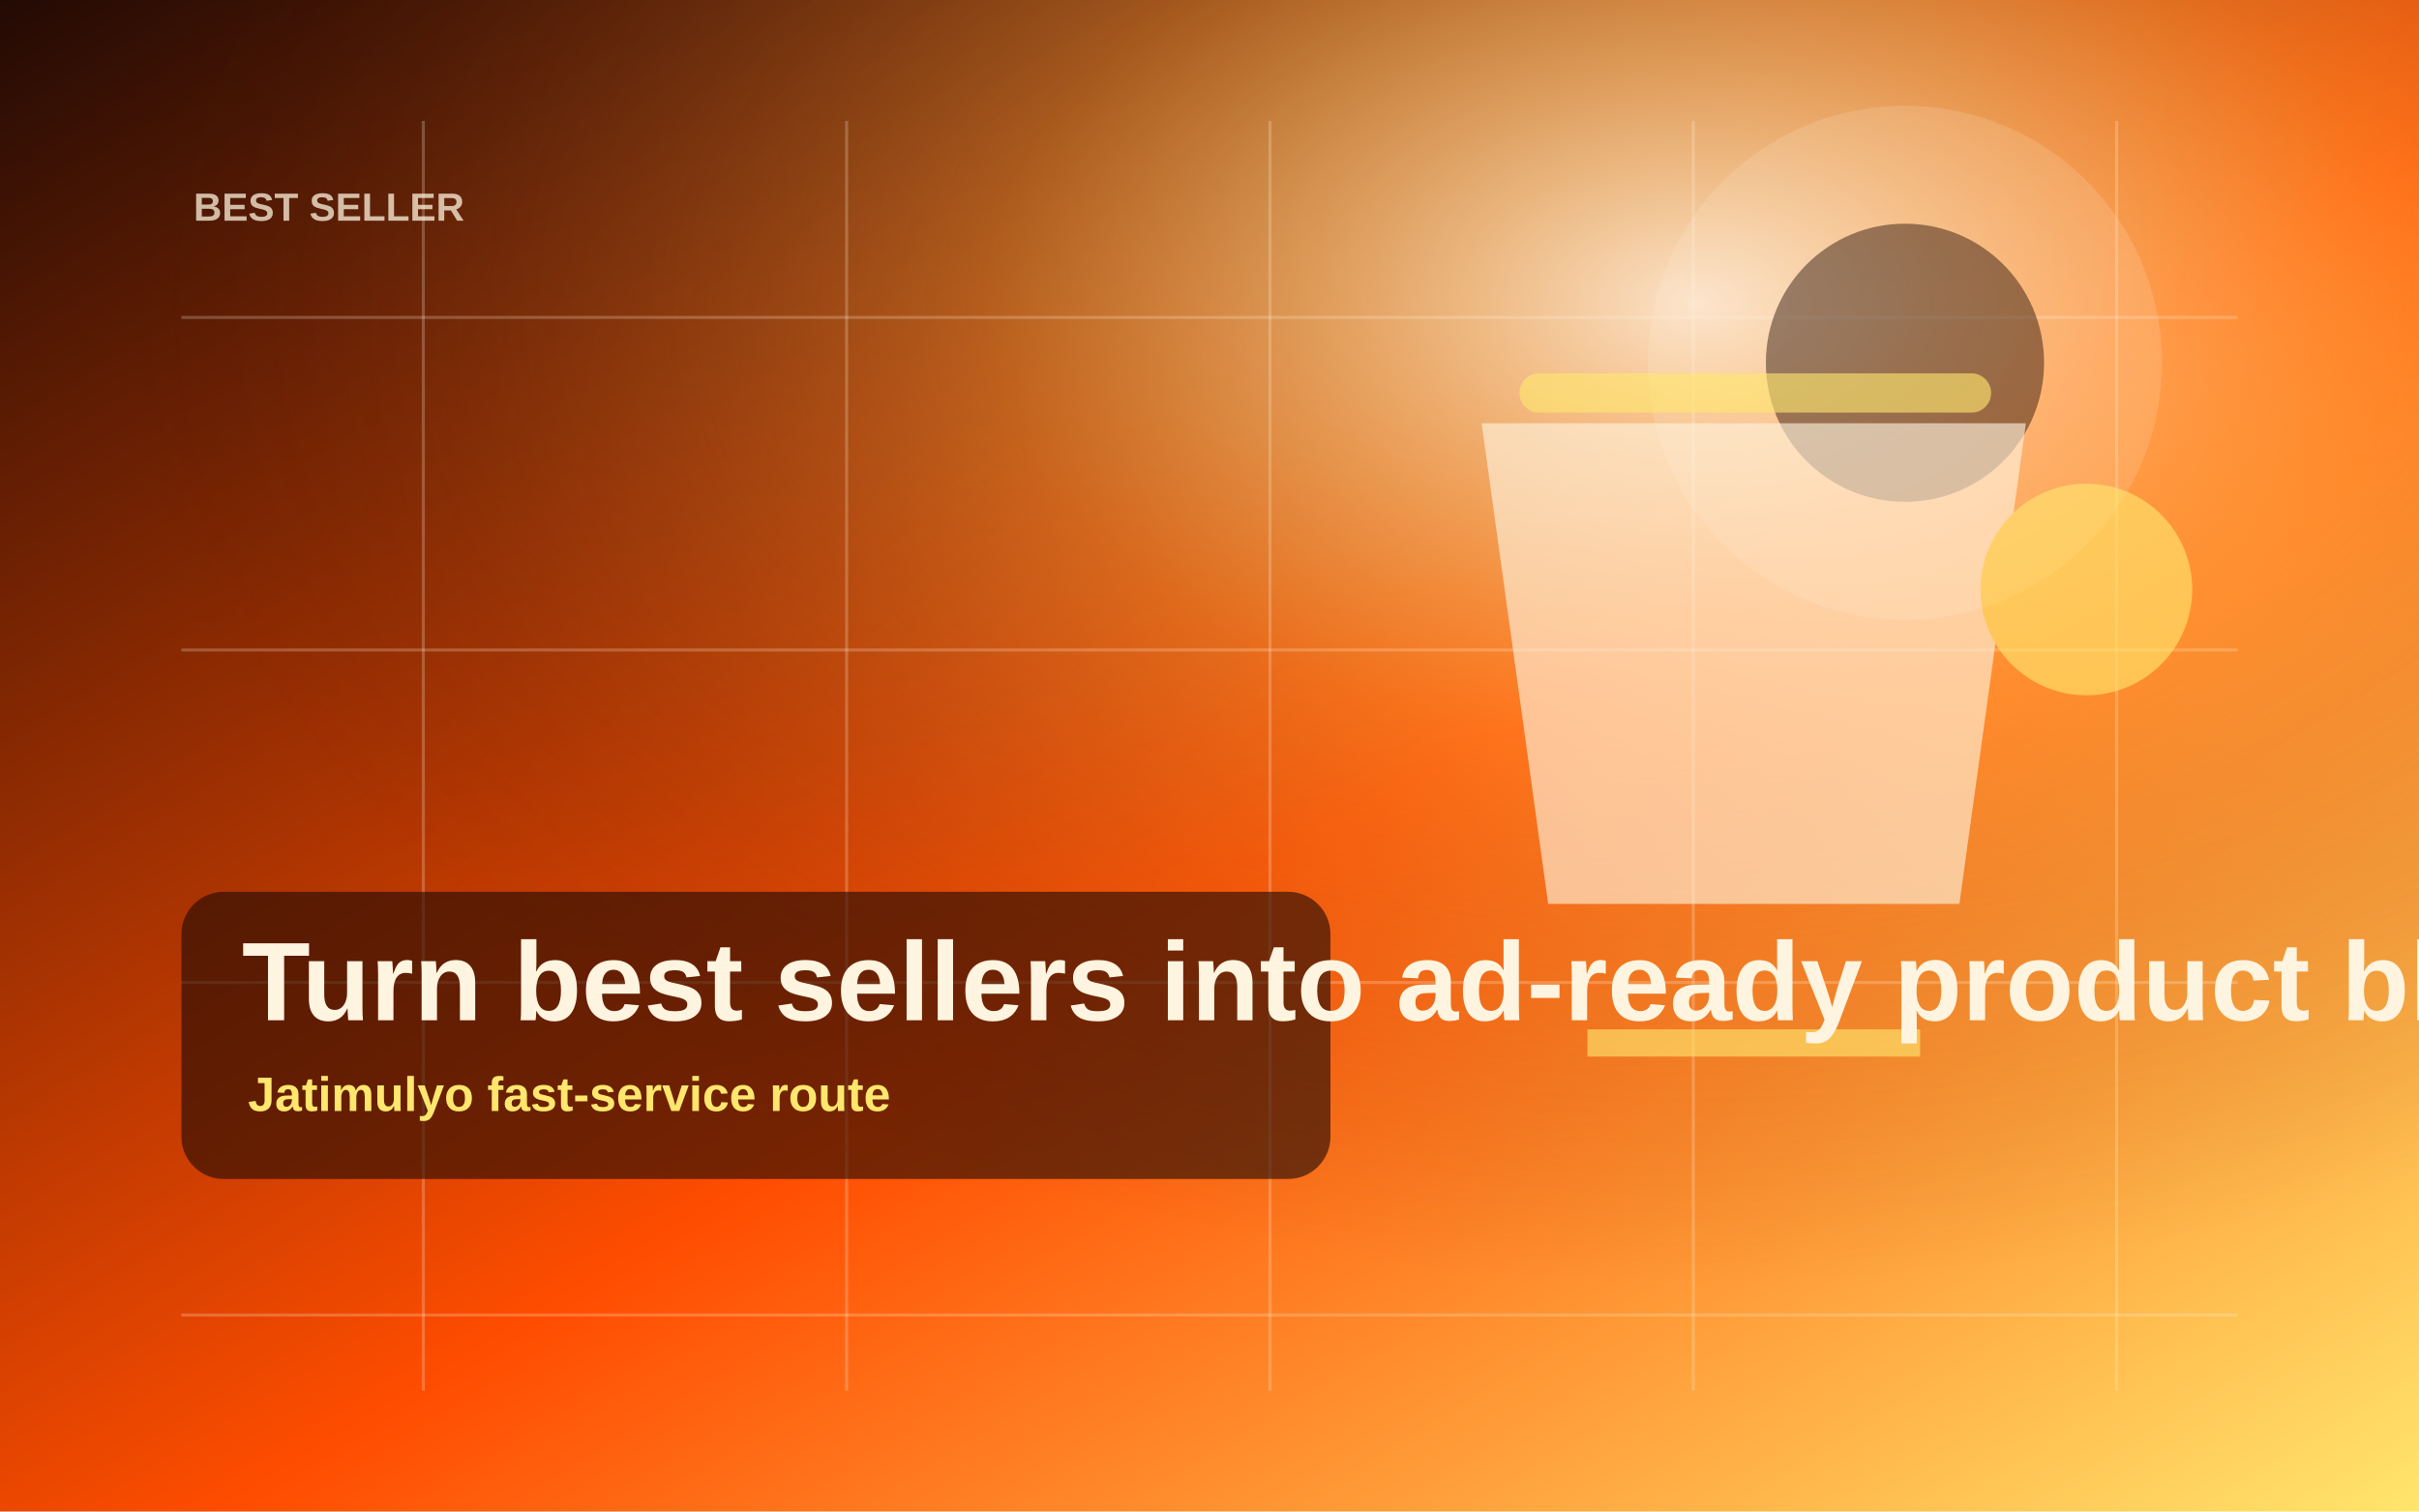
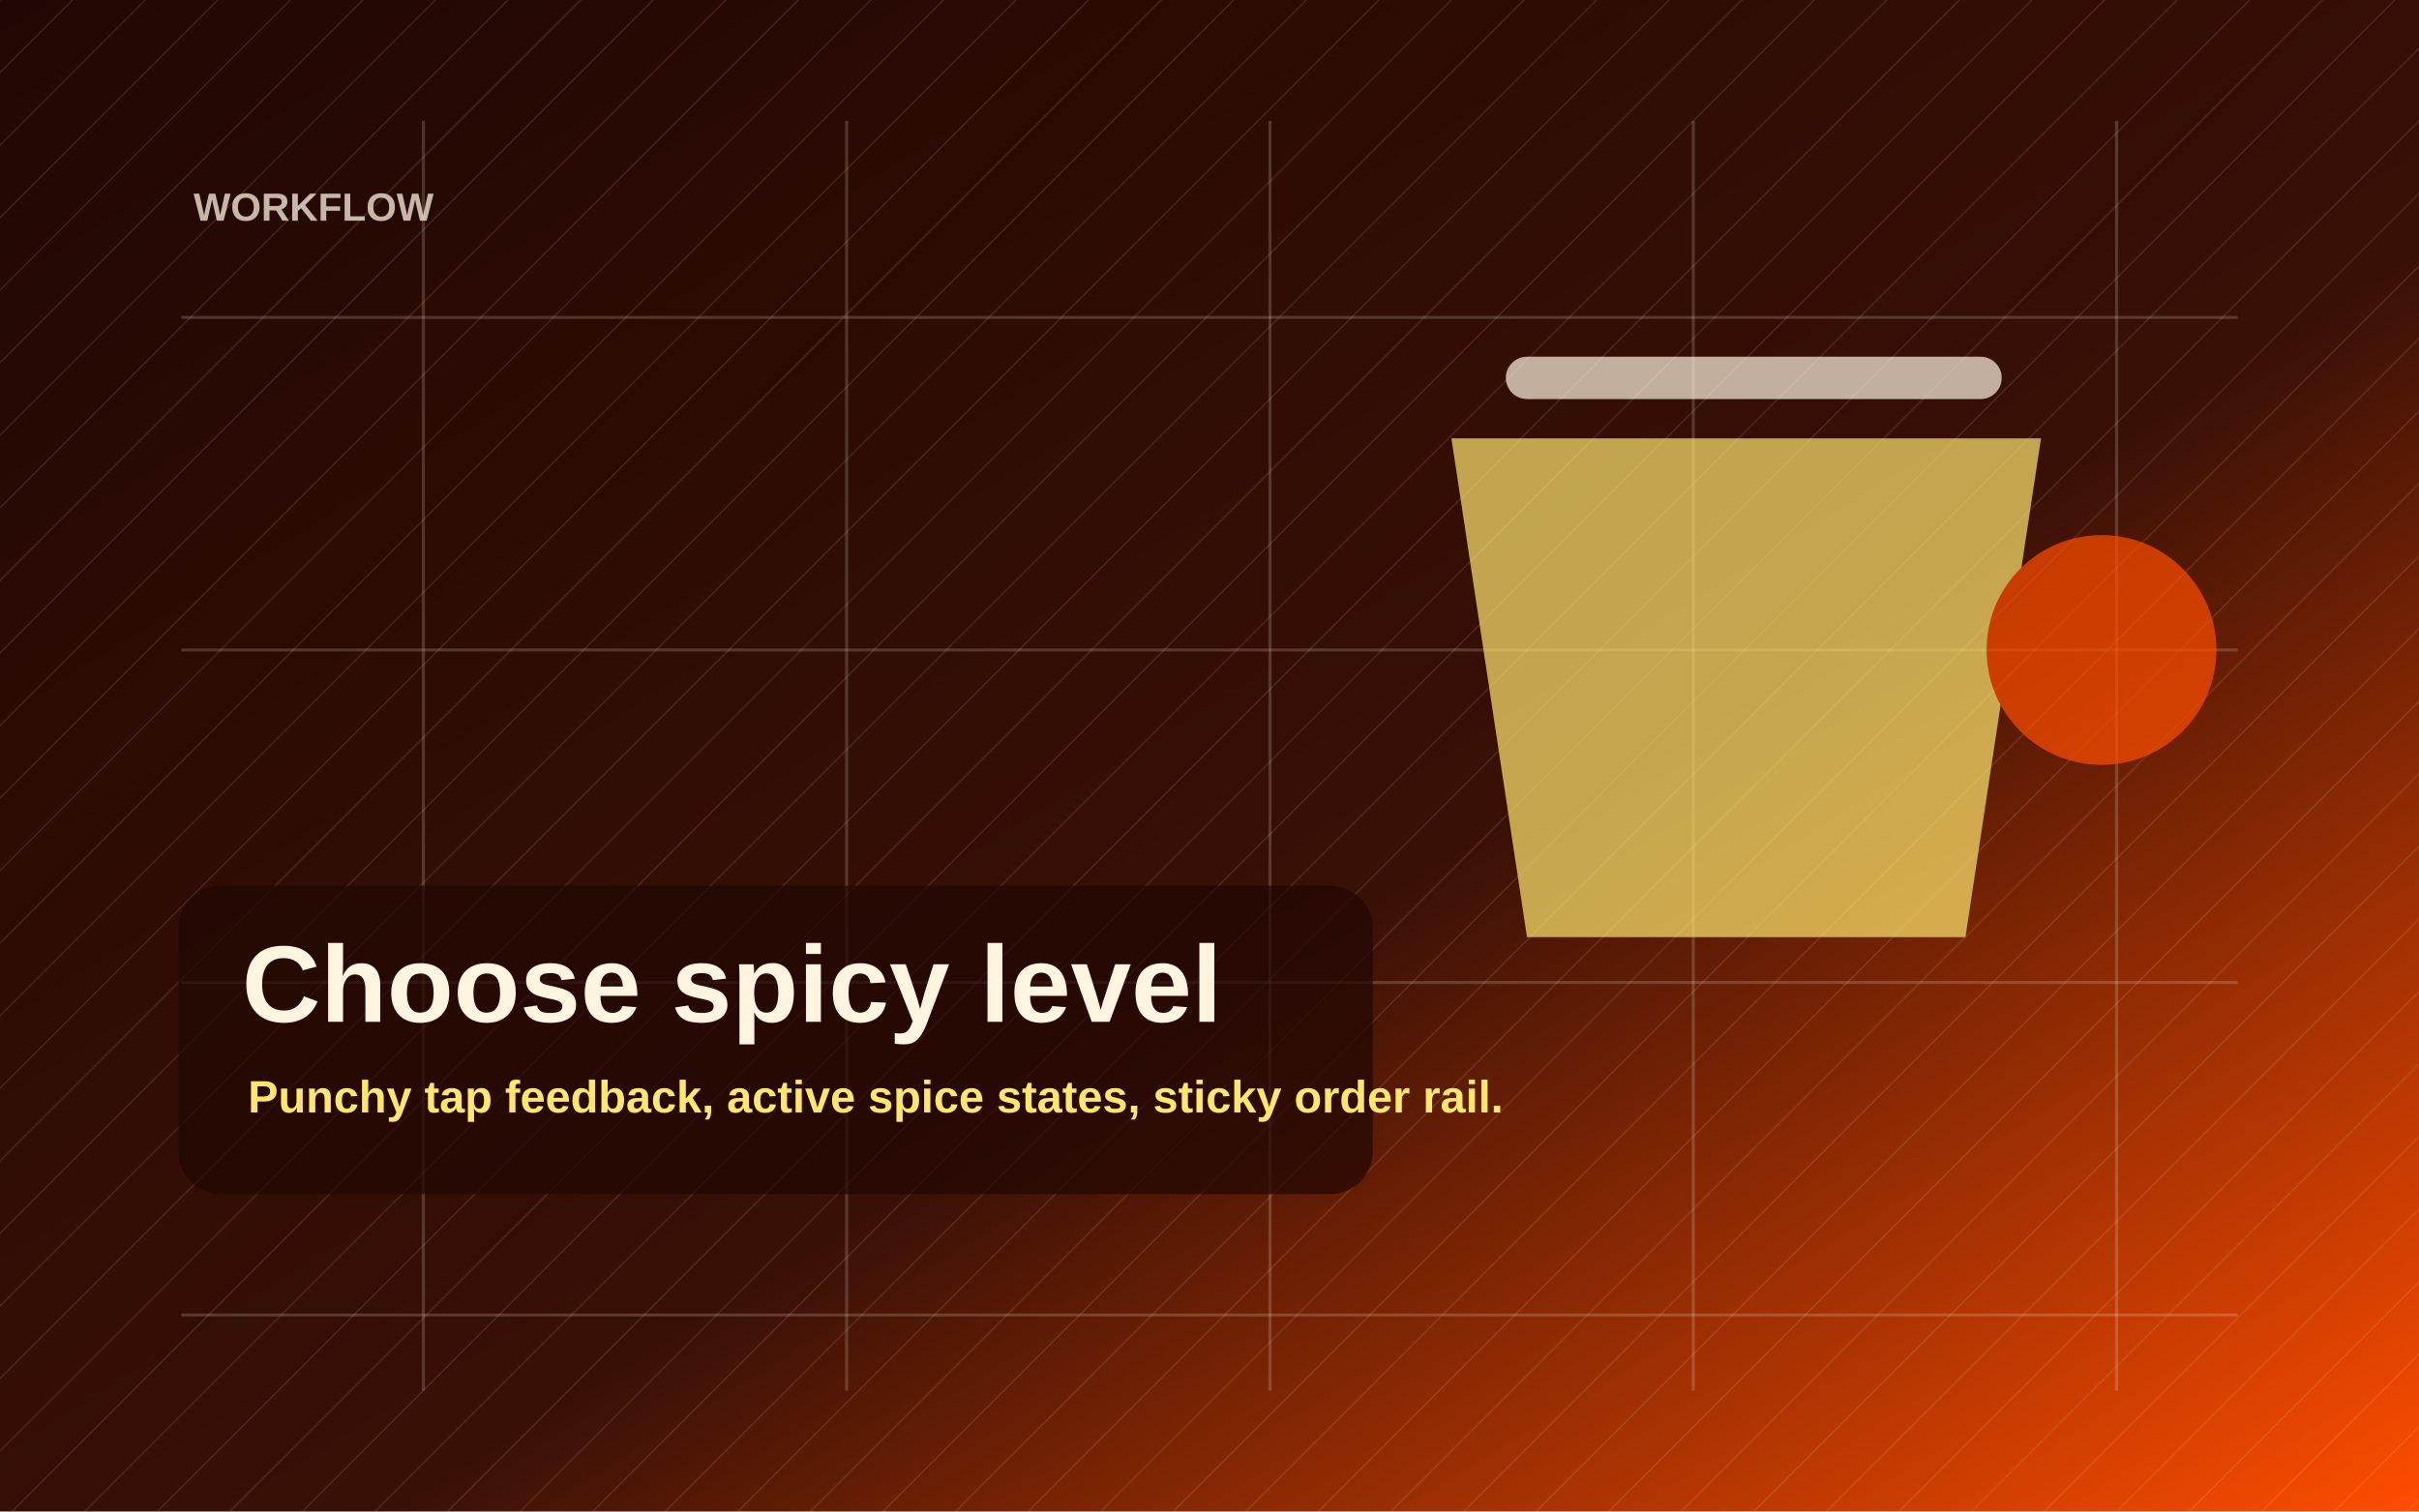
- <svg xmlns="http://www.w3.org/2000/svg" width="1600" height="1000" viewBox="0 0 1600 1000" role="img" aria-label="Turn best sellers into ad-ready product blocks.">
+ <svg xmlns="http://www.w3.org/2000/svg" width="1600" height="1000" viewBox="0 0 1600 1000" role="img" aria-label="Choose spicy level">
  <defs>
    <linearGradient id="bg" x1="0" x2="1" y1="0" y2="1">
-       <stop offset="0" stop-color="#220a04" />
-       <stop offset="0.55" stop-color="#ff4d00" />
-       <stop offset="1" stop-color="#ffe66d" />
+       <stop offset="0" stop-color="#210703" />
+       <stop offset=".58" stop-color="#381006" />
+       <stop offset="1" stop-color="#ff4d00" />
    </linearGradient>
-     <radialGradient id="glow" cx="70%" cy="20%" r="65%">
-       <stop offset="0" stop-color="#fff4df" stop-opacity=".9" />
-       <stop offset=".45" stop-color="#ffe66d" stop-opacity=".25" />
-       <stop offset="1" stop-color="#220a04" stop-opacity="0" />
-     </radialGradient>
+     <pattern id="grain" width="48" height="48" patternUnits="userSpaceOnUse">
+       <path d="M0 48L48 0M-12 12L12-12M36 60L60 36" stroke="#ffcf9b" stroke-opacity=".13" />
+     </pattern>
  </defs>
  <rect width="1600" height="1000" fill="url(#bg)" />
-   <rect width="1600" height="1000" fill="url(#glow)" />
-   <g fill="none" stroke="#fff4df" stroke-opacity=".24" stroke-width="2">
-     <path d="M120 210 H1480 M120 430 H1480 M120 650 H1480 M120 870 H1480" />
-     <path d="M280 80 V920 M560 80 V920 M840 80 V920 M1120 80 V920 M1400 80 V920" />
+   <rect width="1600" height="1000" fill="url(#grain)" />
+   <g fill="none" stroke="#fff4df" stroke-opacity=".18" stroke-width="2">
+     <path d="M120 210H1480M120 430H1480M120 650H1480M120 870H1480" />
+     <path d="M280 80V920M560 80V920M840 80V920M1120 80V920M1400 80V920" />
  </g>
-   <circle cx="1260" cy="240" r="170" fill="#fff4df" opacity=".16" />
-   <circle cx="1260" cy="240" r="92" fill="#220a04" opacity=".45" />
-   <g opacity=".62">
-     <path d="M980 280h360l-44 318H1024z" fill="#fff4df" />
-     <path d="M1018 260h286" stroke="#ffe66d" stroke-width="26" stroke-linecap="round" />
-     <path d="M1050 690h220" stroke="#ffe66d" stroke-width="18" />
-     <circle cx="1380" cy="390" r="70" fill="#ffe66d" />
+   <g opacity=".7">
+     <path d="M960 290h390l-50 330h-290z" fill="#ffe66d" />
+     <path d="M1010 250h300" stroke="#fff4df" stroke-width="28" stroke-linecap="round" />
+     <circle cx="1390" cy="430" r="76" fill="#ff4d00" />
  </g>
-   <rect x="120" y="590" width="760" height="190" rx="28" fill="#220a04" opacity=".62" />
-   <text x="160" y="675" font-family="Arial, Helvetica, sans-serif" font-size="74" font-weight="900" fill="#fff4df">Turn best sellers into ad-ready product blocks.</text>
-   <text x="164" y="735" font-family="Arial, Helvetica, sans-serif" font-size="32" font-weight="700" fill="#ffe66d">Jatimulyo fast-service route</text>
-   <text x="128" y="146" font-family="Arial, Helvetica, sans-serif" font-size="26" font-weight="800" fill="#fff4df" opacity=".74">BEST SELLER</text>
+   <rect x="118" y="586" width="790" height="204" rx="28" fill="#210703" opacity=".72" />
+   <text x="160" y="676" font-family="Arial, Helvetica, sans-serif" font-size="72" font-weight="900" fill="#fff4df">Choose spicy level</text>
+   <text x="164" y="736" font-family="Arial, Helvetica, sans-serif" font-size="30" font-weight="700" fill="#ffe66d">Punchy tap feedback, active spice states, sticky order rail.</text>
+   <text x="128" y="146" font-family="Arial, Helvetica, sans-serif" font-size="26" font-weight="800" fill="#fff4df" opacity=".74">WORKFLOW</text>
</svg>
